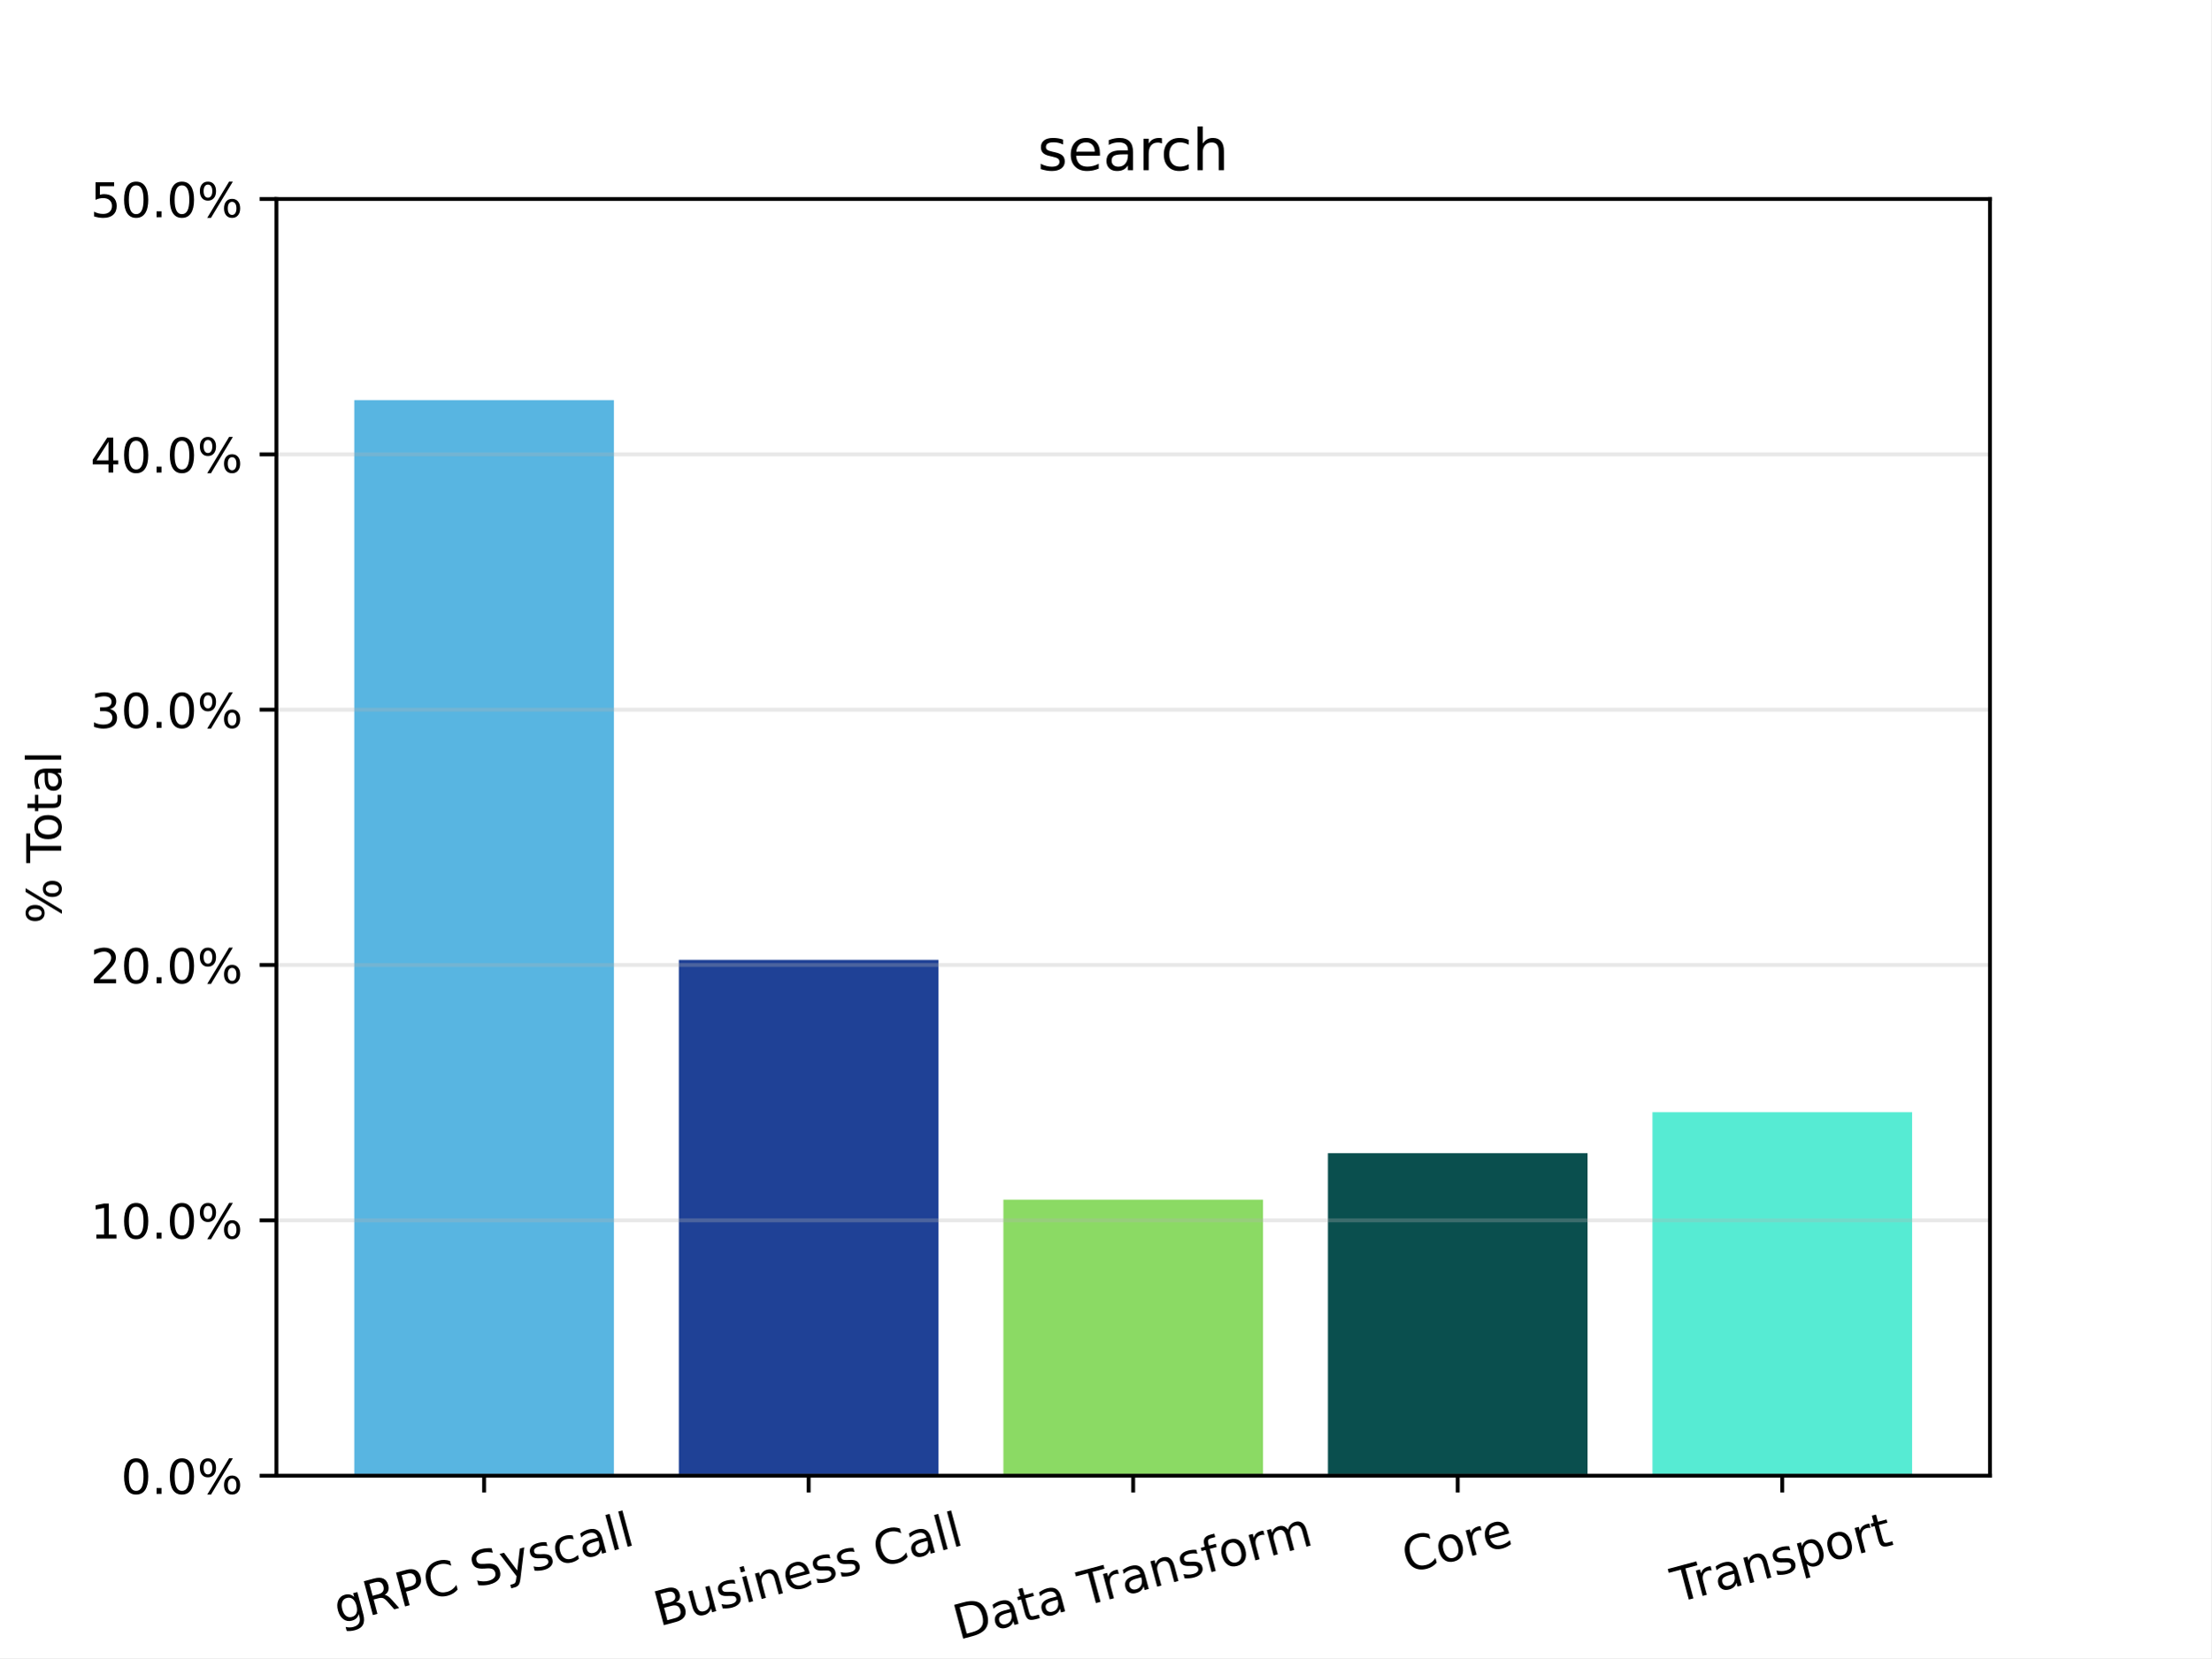
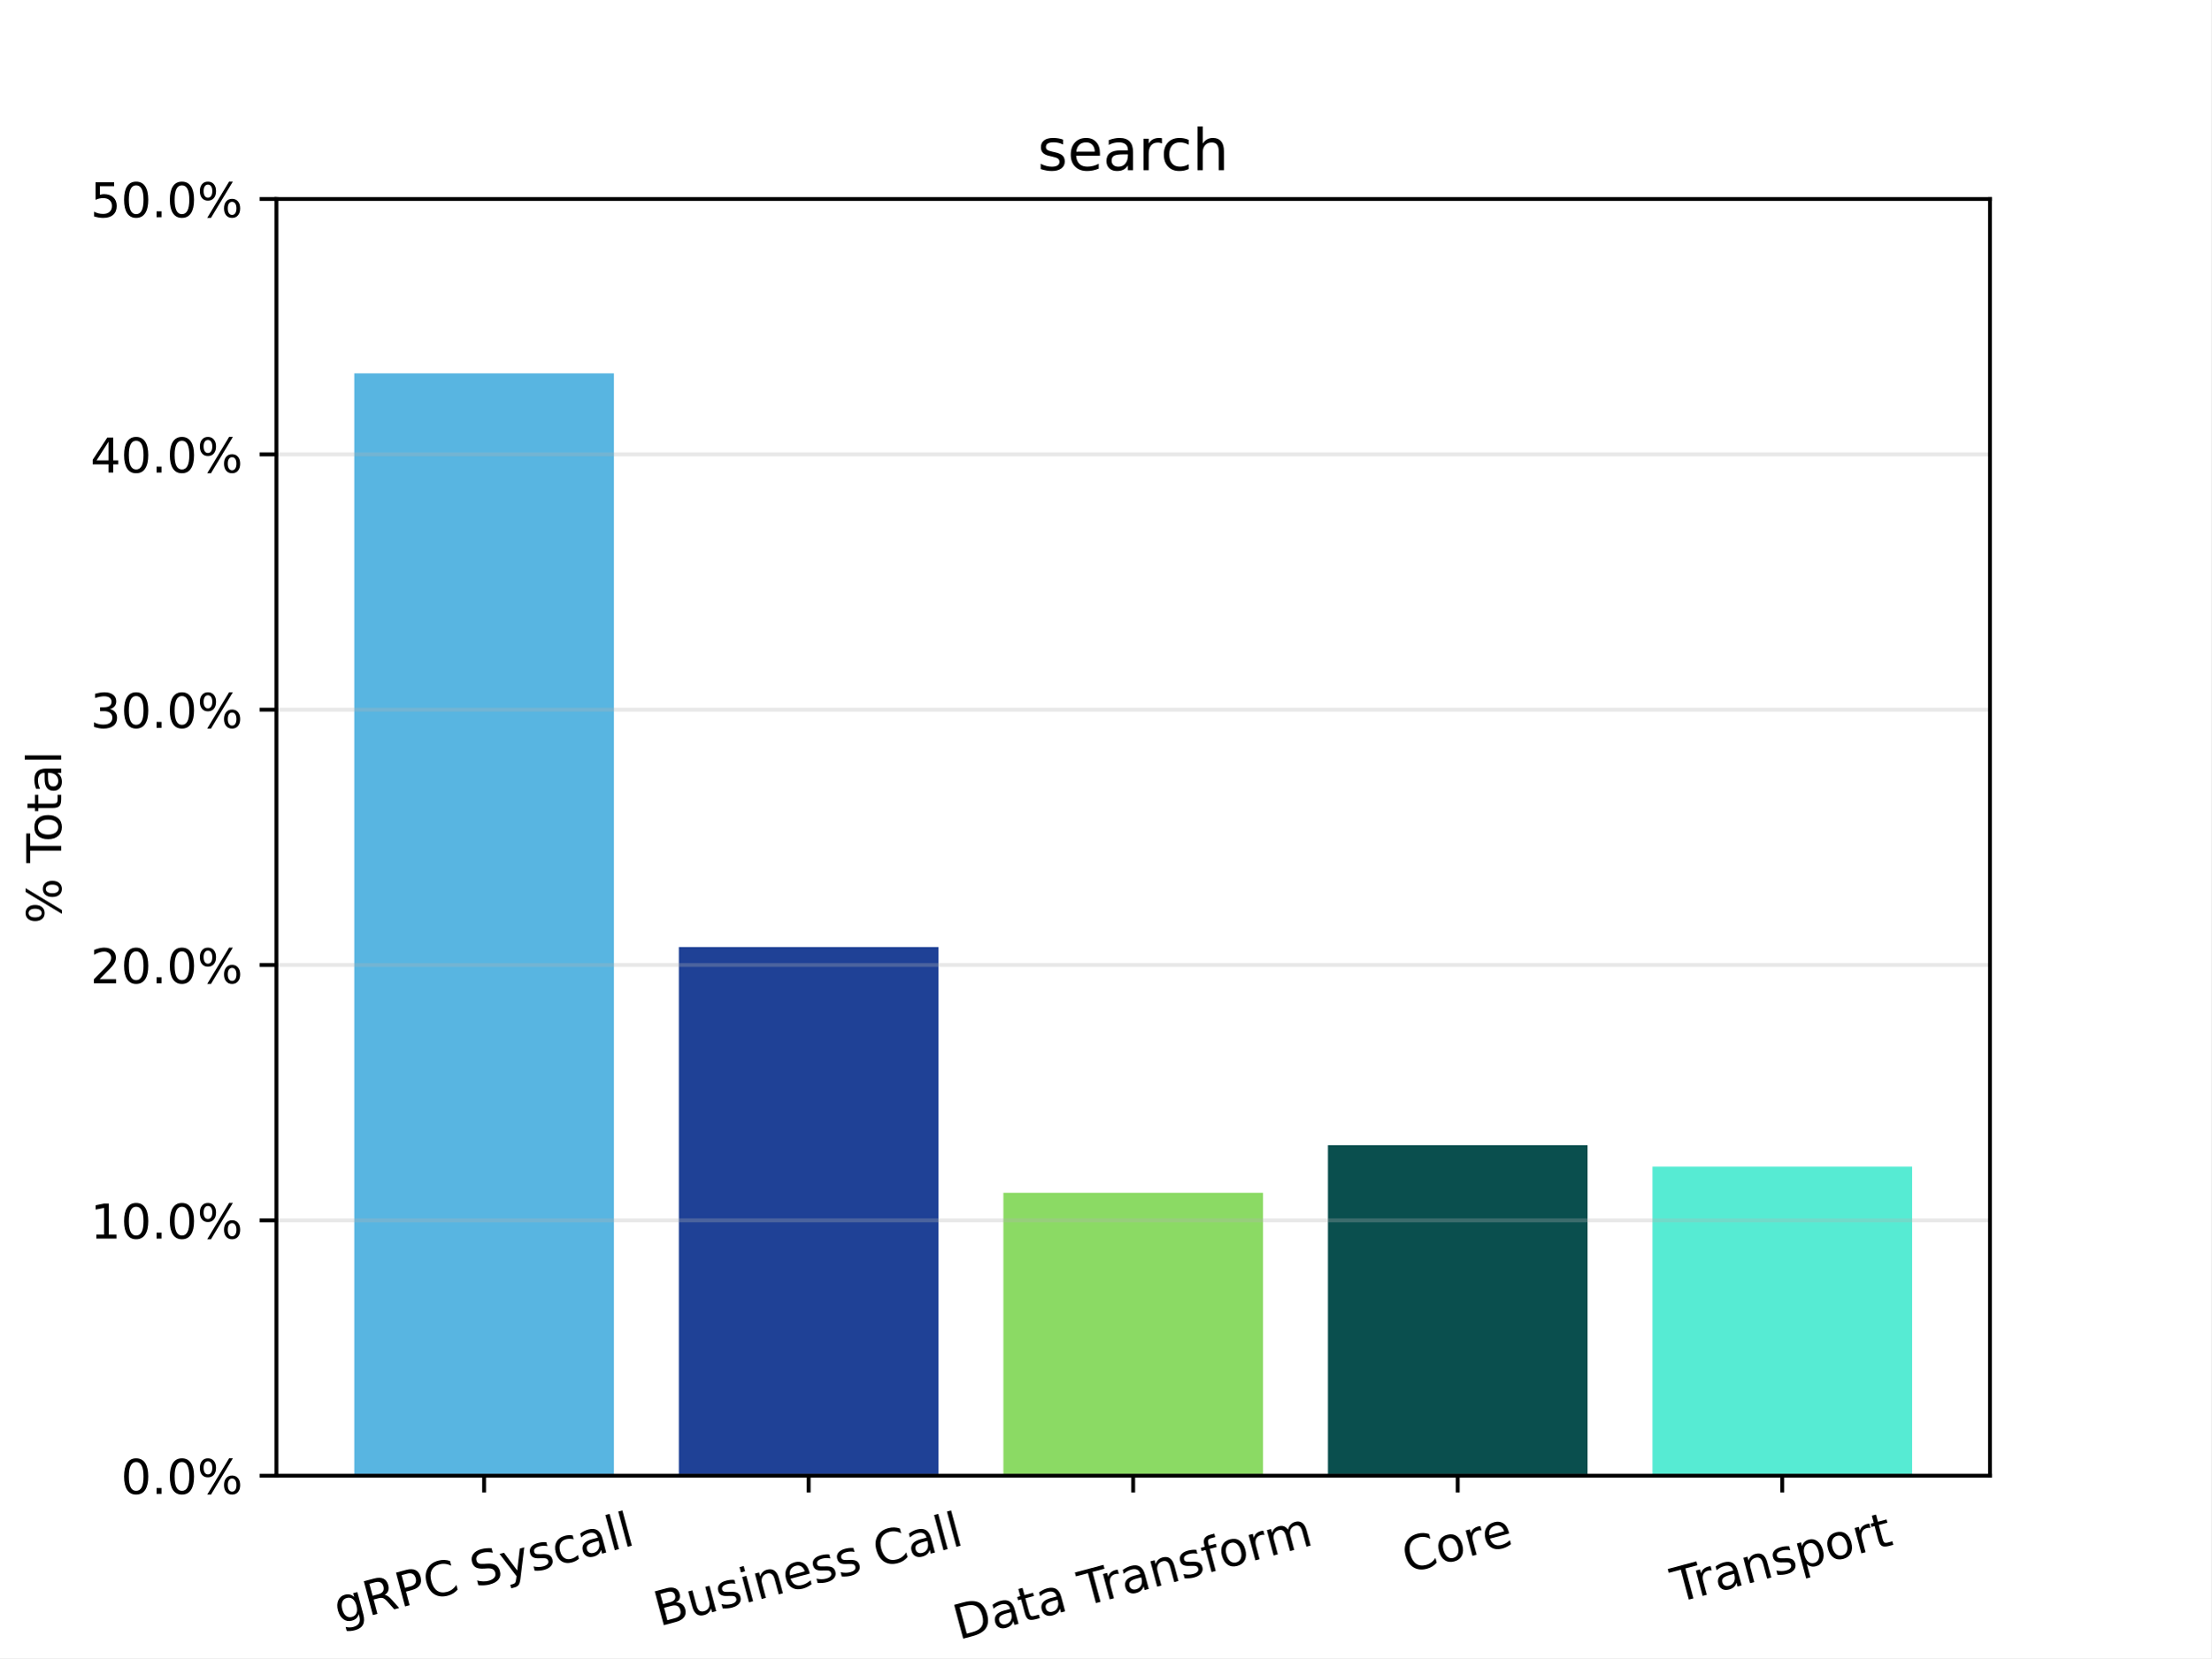
<svg xmlns="http://www.w3.org/2000/svg" xmlns:xlink="http://www.w3.org/1999/xlink" width="460.8pt" height="345.6pt" viewBox="0 0 460.8 345.6" version="1.1">
  <defs>
    <style type="text/css">*{stroke-linejoin: round; stroke-linecap: butt}</style>
  </defs>
  <g id="figure_1">
    <g id="patch_1">
      <path d="M 0 345.6  L 460.8 345.6  L 460.8 0  L 0 0  z " style="fill: #ffffff" />
    </g>
    <g id="axes_1">
      <g id="patch_2">
        <path d="M 57.6 307.584  L 414.72 307.584  L 414.72 41.472  L 57.6 41.472  z " style="fill: #ffffff" />
      </g>
      <g id="patch_3">
-         <path d="M 73.833 307.584  L 127.942 307.584  L 127.942 83.4  L 73.833 83.4  z " clip-path="url(#pa0fa4b96d4)" style="fill: #58b5e1" />
+         <path d="M 73.833 307.584  L 127.942 307.584  L 127.942 77.824  L 73.833 77.824  z " clip-path="url(#p48adbe8b25)" style="fill: #58b5e1" />
      </g>
      <g id="patch_4">
-         <path d="M 141.469 307.584  L 195.578 307.584  L 195.578 200.069  L 141.469 200.069  z " clip-path="url(#pa0fa4b96d4)" style="fill: #1f4196" />
+         <path d="M 141.469 307.584  L 195.578 307.584  L 195.578 197.395  L 141.469 197.395  z " clip-path="url(#p48adbe8b25)" style="fill: #1f4196" />
      </g>
      <g id="patch_5">
-         <path d="M 209.105 307.584  L 263.215 307.584  L 263.215 250.045  L 209.105 250.045  z " clip-path="url(#pa0fa4b96d4)" style="fill: #8bda64" />
+         <path d="M 209.105 307.584  L 263.215 307.584  L 263.215 248.614  L 209.105 248.614  z " clip-path="url(#p48adbe8b25)" style="fill: #8bda64" />
      </g>
      <g id="patch_6">
-         <path d="M 276.742 307.584  L 330.851 307.584  L 330.851 240.368  L 276.742 240.368  z " clip-path="url(#pa0fa4b96d4)" style="fill: #0a4f4e" />
+         <path d="M 276.742 307.584  L 330.851 307.584  L 330.851 238.696  L 276.742 238.696  z " clip-path="url(#p48adbe8b25)" style="fill: #0a4f4e" />
      </g>
      <g id="patch_7">
-         <path d="M 344.378 307.584  L 398.487 307.584  L 398.487 231.815  L 344.378 231.815  z " clip-path="url(#pa0fa4b96d4)" style="fill: #56ebd3" />
+         <path d="M 344.378 307.584  L 398.487 307.584  L 398.487 243.168  L 344.378 243.168  z " clip-path="url(#p48adbe8b25)" style="fill: #56ebd3" />
      </g>
      <g id="matplotlib.axis_1">
        <g id="xtick_1">
          <g id="line2d_1">
            <defs>
-               <path id="m6d29599b0b" d="M 0 0  L 0 3.5  " style="stroke: #000000; stroke-width: 0.8" />
+               <path id="m8159bac289" d="M 0 0  L 0 3.5  " style="stroke: #000000; stroke-width: 0.8" />
            </defs>
            <g>
-               <use xlink:href="#m6d29599b0b" x="100.887" y="307.584" style="stroke: #000000; stroke-width: 0.8" />
+               <use xlink:href="#m8159bac289" x="100.887" y="307.584" style="stroke: #000000; stroke-width: 0.8" />
            </g>
          </g>
          <g id="text_1">
            <g transform="translate(70.62089 338.526) rotate(-15) scale(0.1 -0.1)">
              <defs>
                <path id="DejaVuSans-67" d="M 2906 1791  Q 2906 2416 2648 2759  Q 2391 3103 1925 3103  Q 1463 3103 1205 2759  Q 947 2416 947 1791  Q 947 1169 1205 825  Q 1463 481 1925 481  Q 2391 481 2648 825  Q 2906 1169 2906 1791  z M 3481 434  Q 3481 -459 3084 -895  Q 2688 -1331 1869 -1331  Q 1566 -1331 1297 -1286  Q 1028 -1241 775 -1147  L 775 -588  Q 1028 -725 1275 -790  Q 1522 -856 1778 -856  Q 2344 -856 2625 -561  Q 2906 -266 2906 331  L 2906 616  Q 2728 306 2450 153  Q 2172 0 1784 0  Q 1141 0 747 490  Q 353 981 353 1791  Q 353 2603 747 3093  Q 1141 3584 1784 3584  Q 2172 3584 2450 3431  Q 2728 3278 2906 2969  L 2906 3500  L 3481 3500  L 3481 434  z " transform="scale(0.015625)" />
                <path id="DejaVuSans-52" d="M 2841 2188  Q 3044 2119 3236 1894  Q 3428 1669 3622 1275  L 4263 0  L 3584 0  L 2988 1197  Q 2756 1666 2539 1819  Q 2322 1972 1947 1972  L 1259 1972  L 1259 0  L 628 0  L 628 4666  L 2053 4666  Q 2853 4666 3247 4331  Q 3641 3997 3641 3322  Q 3641 2881 3436 2590  Q 3231 2300 2841 2188  z M 1259 4147  L 1259 2491  L 2053 2491  Q 2509 2491 2742 2702  Q 2975 2913 2975 3322  Q 2975 3731 2742 3939  Q 2509 4147 2053 4147  L 1259 4147  z " transform="scale(0.015625)" />
                <path id="DejaVuSans-50" d="M 1259 4147  L 1259 2394  L 2053 2394  Q 2494 2394 2734 2622  Q 2975 2850 2975 3272  Q 2975 3691 2734 3919  Q 2494 4147 2053 4147  L 1259 4147  z M 628 4666  L 2053 4666  Q 2838 4666 3239 4311  Q 3641 3956 3641 3272  Q 3641 2581 3239 2228  Q 2838 1875 2053 1875  L 1259 1875  L 1259 0  L 628 0  L 628 4666  z " transform="scale(0.015625)" />
                <path id="DejaVuSans-43" d="M 4122 4306  L 4122 3641  Q 3803 3938 3442 4084  Q 3081 4231 2675 4231  Q 1875 4231 1450 3742  Q 1025 3253 1025 2328  Q 1025 1406 1450 917  Q 1875 428 2675 428  Q 3081 428 3442 575  Q 3803 722 4122 1019  L 4122 359  Q 3791 134 3420 21  Q 3050 -91 2638 -91  Q 1578 -91 968 557  Q 359 1206 359 2328  Q 359 3453 968 4101  Q 1578 4750 2638 4750  Q 3056 4750 3426 4639  Q 3797 4528 4122 4306  z " transform="scale(0.015625)" />
                <path id="DejaVuSans-20" transform="scale(0.015625)" />
                <path id="DejaVuSans-53" d="M 3425 4513  L 3425 3897  Q 3066 4069 2747 4153  Q 2428 4238 2131 4238  Q 1616 4238 1336 4038  Q 1056 3838 1056 3469  Q 1056 3159 1242 3001  Q 1428 2844 1947 2747  L 2328 2669  Q 3034 2534 3370 2195  Q 3706 1856 3706 1288  Q 3706 609 3251 259  Q 2797 -91 1919 -91  Q 1588 -91 1214 -16  Q 841 59 441 206  L 441 856  Q 825 641 1194 531  Q 1563 422 1919 422  Q 2459 422 2753 634  Q 3047 847 3047 1241  Q 3047 1584 2836 1778  Q 2625 1972 2144 2069  L 1759 2144  Q 1053 2284 737 2584  Q 422 2884 422 3419  Q 422 4038 858 4394  Q 1294 4750 2059 4750  Q 2388 4750 2728 4690  Q 3069 4631 3425 4513  z " transform="scale(0.015625)" />
                <path id="DejaVuSans-79" d="M 2059 -325  Q 1816 -950 1584 -1140  Q 1353 -1331 966 -1331  L 506 -1331  L 506 -850  L 844 -850  Q 1081 -850 1212 -737  Q 1344 -625 1503 -206  L 1606 56  L 191 3500  L 800 3500  L 1894 763  L 2988 3500  L 3597 3500  L 2059 -325  z " transform="scale(0.015625)" />
                <path id="DejaVuSans-73" d="M 2834 3397  L 2834 2853  Q 2591 2978 2328 3040  Q 2066 3103 1784 3103  Q 1356 3103 1142 2972  Q 928 2841 928 2578  Q 928 2378 1081 2264  Q 1234 2150 1697 2047  L 1894 2003  Q 2506 1872 2764 1633  Q 3022 1394 3022 966  Q 3022 478 2636 193  Q 2250 -91 1575 -91  Q 1294 -91 989 -36  Q 684 19 347 128  L 347 722  Q 666 556 975 473  Q 1284 391 1588 391  Q 1994 391 2212 530  Q 2431 669 2431 922  Q 2431 1156 2273 1281  Q 2116 1406 1581 1522  L 1381 1569  Q 847 1681 609 1914  Q 372 2147 372 2553  Q 372 3047 722 3315  Q 1072 3584 1716 3584  Q 2034 3584 2315 3537  Q 2597 3491 2834 3397  z " transform="scale(0.015625)" />
                <path id="DejaVuSans-63" d="M 3122 3366  L 3122 2828  Q 2878 2963 2633 3030  Q 2388 3097 2138 3097  Q 1578 3097 1268 2742  Q 959 2388 959 1747  Q 959 1106 1268 751  Q 1578 397 2138 397  Q 2388 397 2633 464  Q 2878 531 3122 666  L 3122 134  Q 2881 22 2623 -34  Q 2366 -91 2075 -91  Q 1284 -91 818 406  Q 353 903 353 1747  Q 353 2603 823 3093  Q 1294 3584 2113 3584  Q 2378 3584 2631 3529  Q 2884 3475 3122 3366  z " transform="scale(0.015625)" />
                <path id="DejaVuSans-61" d="M 2194 1759  Q 1497 1759 1228 1600  Q 959 1441 959 1056  Q 959 750 1161 570  Q 1363 391 1709 391  Q 2188 391 2477 730  Q 2766 1069 2766 1631  L 2766 1759  L 2194 1759  z M 3341 1997  L 3341 0  L 2766 0  L 2766 531  Q 2569 213 2275 61  Q 1981 -91 1556 -91  Q 1019 -91 701 211  Q 384 513 384 1019  Q 384 1609 779 1909  Q 1175 2209 1959 2209  L 2766 2209  L 2766 2266  Q 2766 2663 2505 2880  Q 2244 3097 1772 3097  Q 1472 3097 1187 3025  Q 903 2953 641 2809  L 641 3341  Q 956 3463 1253 3523  Q 1550 3584 1831 3584  Q 2591 3584 2966 3190  Q 3341 2797 3341 1997  z " transform="scale(0.015625)" />
                <path id="DejaVuSans-6c" d="M 603 4863  L 1178 4863  L 1178 0  L 603 0  L 603 4863  z " transform="scale(0.015625)" />
              </defs>
              <use xlink:href="#DejaVuSans-67" />
              <use xlink:href="#DejaVuSans-52" x="63.477" />
              <use xlink:href="#DejaVuSans-50" x="132.959" />
              <use xlink:href="#DejaVuSans-43" x="193.262" />
              <use xlink:href="#DejaVuSans-20" x="263.086" />
              <use xlink:href="#DejaVuSans-53" x="294.873" />
              <use xlink:href="#DejaVuSans-79" x="358.35" />
              <use xlink:href="#DejaVuSans-73" x="417.529" />
              <use xlink:href="#DejaVuSans-63" x="469.629" />
              <use xlink:href="#DejaVuSans-61" x="524.609" />
              <use xlink:href="#DejaVuSans-6c" x="585.889" />
              <use xlink:href="#DejaVuSans-6c" x="613.672" />
            </g>
          </g>
        </g>
        <g id="xtick_2">
          <g id="line2d_2">
            <g>
-               <use xlink:href="#m6d29599b0b" x="168.524" y="307.584" style="stroke: #000000; stroke-width: 0.8" />
+               <use xlink:href="#m8159bac289" x="168.524" y="307.584" style="stroke: #000000; stroke-width: 0.8" />
            </g>
          </g>
          <g id="text_2">
            <g transform="translate(137.3909 338.9902) rotate(-15) scale(0.1 -0.1)">
              <defs>
                <path id="DejaVuSans-42" d="M 1259 2228  L 1259 519  L 2272 519  Q 2781 519 3026 730  Q 3272 941 3272 1375  Q 3272 1813 3026 2020  Q 2781 2228 2272 2228  L 1259 2228  z M 1259 4147  L 1259 2741  L 2194 2741  Q 2656 2741 2882 2914  Q 3109 3088 3109 3444  Q 3109 3797 2882 3972  Q 2656 4147 2194 4147  L 1259 4147  z M 628 4666  L 2241 4666  Q 2963 4666 3353 4366  Q 3744 4066 3744 3513  Q 3744 3084 3544 2831  Q 3344 2578 2956 2516  Q 3422 2416 3680 2098  Q 3938 1781 3938 1306  Q 3938 681 3513 340  Q 3088 0 2303 0  L 628 0  L 628 4666  z " transform="scale(0.015625)" />
                <path id="DejaVuSans-75" d="M 544 1381  L 544 3500  L 1119 3500  L 1119 1403  Q 1119 906 1312 657  Q 1506 409 1894 409  Q 2359 409 2629 706  Q 2900 1003 2900 1516  L 2900 3500  L 3475 3500  L 3475 0  L 2900 0  L 2900 538  Q 2691 219 2414 64  Q 2138 -91 1772 -91  Q 1169 -91 856 284  Q 544 659 544 1381  z M 1991 3584  L 1991 3584  z " transform="scale(0.015625)" />
                <path id="DejaVuSans-69" d="M 603 3500  L 1178 3500  L 1178 0  L 603 0  L 603 3500  z M 603 4863  L 1178 4863  L 1178 4134  L 603 4134  L 603 4863  z " transform="scale(0.015625)" />
                <path id="DejaVuSans-6e" d="M 3513 2113  L 3513 0  L 2938 0  L 2938 2094  Q 2938 2591 2744 2837  Q 2550 3084 2163 3084  Q 1697 3084 1428 2787  Q 1159 2491 1159 1978  L 1159 0  L 581 0  L 581 3500  L 1159 3500  L 1159 2956  Q 1366 3272 1645 3428  Q 1925 3584 2291 3584  Q 2894 3584 3203 3211  Q 3513 2838 3513 2113  z " transform="scale(0.015625)" />
                <path id="DejaVuSans-65" d="M 3597 1894  L 3597 1613  L 953 1613  Q 991 1019 1311 708  Q 1631 397 2203 397  Q 2534 397 2845 478  Q 3156 559 3463 722  L 3463 178  Q 3153 47 2828 -22  Q 2503 -91 2169 -91  Q 1331 -91 842 396  Q 353 884 353 1716  Q 353 2575 817 3079  Q 1281 3584 2069 3584  Q 2775 3584 3186 3129  Q 3597 2675 3597 1894  z M 3022 2063  Q 3016 2534 2758 2815  Q 2500 3097 2075 3097  Q 1594 3097 1305 2825  Q 1016 2553 972 2059  L 3022 2063  z " transform="scale(0.015625)" />
              </defs>
              <use xlink:href="#DejaVuSans-42" />
              <use xlink:href="#DejaVuSans-75" x="68.604" />
              <use xlink:href="#DejaVuSans-73" x="131.982" />
              <use xlink:href="#DejaVuSans-69" x="184.082" />
              <use xlink:href="#DejaVuSans-6e" x="211.865" />
              <use xlink:href="#DejaVuSans-65" x="275.244" />
              <use xlink:href="#DejaVuSans-73" x="336.768" />
              <use xlink:href="#DejaVuSans-73" x="388.867" />
              <use xlink:href="#DejaVuSans-20" x="440.967" />
              <use xlink:href="#DejaVuSans-43" x="472.754" />
              <use xlink:href="#DejaVuSans-61" x="542.578" />
              <use xlink:href="#DejaVuSans-6c" x="603.857" />
              <use xlink:href="#DejaVuSans-6c" x="631.641" />
            </g>
          </g>
        </g>
        <g id="xtick_3">
          <g id="line2d_3">
            <g>
-               <use xlink:href="#m6d29599b0b" x="236.16" y="307.584" style="stroke: #000000; stroke-width: 0.8" />
+               <use xlink:href="#m8159bac289" x="236.16" y="307.584" style="stroke: #000000; stroke-width: 0.8" />
            </g>
          </g>
          <g id="text_3">
            <g transform="translate(199.7879 341.798) rotate(-15) scale(0.1 -0.1)">
              <defs>
                <path id="DejaVuSans-44" d="M 1259 4147  L 1259 519  L 2022 519  Q 2988 519 3436 956  Q 3884 1394 3884 2338  Q 3884 3275 3436 3711  Q 2988 4147 2022 4147  L 1259 4147  z M 628 4666  L 1925 4666  Q 3281 4666 3915 4102  Q 4550 3538 4550 2338  Q 4550 1131 3912 565  Q 3275 0 1925 0  L 628 0  L 628 4666  z " transform="scale(0.015625)" />
                <path id="DejaVuSans-74" d="M 1172 4494  L 1172 3500  L 2356 3500  L 2356 3053  L 1172 3053  L 1172 1153  Q 1172 725 1289 603  Q 1406 481 1766 481  L 2356 481  L 2356 0  L 1766 0  Q 1100 0 847 248  Q 594 497 594 1153  L 594 3053  L 172 3053  L 172 3500  L 594 3500  L 594 4494  L 1172 4494  z " transform="scale(0.015625)" />
                <path id="DejaVuSans-54" d="M -19 4666  L 3928 4666  L 3928 4134  L 2272 4134  L 2272 0  L 1638 0  L 1638 4134  L -19 4134  L -19 4666  z " transform="scale(0.015625)" />
                <path id="DejaVuSans-72" d="M 2631 2963  Q 2534 3019 2420 3045  Q 2306 3072 2169 3072  Q 1681 3072 1420 2755  Q 1159 2438 1159 1844  L 1159 0  L 581 0  L 581 3500  L 1159 3500  L 1159 2956  Q 1341 3275 1631 3429  Q 1922 3584 2338 3584  Q 2397 3584 2469 3576  Q 2541 3569 2628 3553  L 2631 2963  z " transform="scale(0.015625)" />
                <path id="DejaVuSans-66" d="M 2375 4863  L 2375 4384  L 1825 4384  Q 1516 4384 1395 4259  Q 1275 4134 1275 3809  L 1275 3500  L 2222 3500  L 2222 3053  L 1275 3053  L 1275 0  L 697 0  L 697 3053  L 147 3053  L 147 3500  L 697 3500  L 697 3744  Q 697 4328 969 4595  Q 1241 4863 1831 4863  L 2375 4863  z " transform="scale(0.015625)" />
                <path id="DejaVuSans-6f" d="M 1959 3097  Q 1497 3097 1228 2736  Q 959 2375 959 1747  Q 959 1119 1226 758  Q 1494 397 1959 397  Q 2419 397 2687 759  Q 2956 1122 2956 1747  Q 2956 2369 2687 2733  Q 2419 3097 1959 3097  z M 1959 3584  Q 2709 3584 3137 3096  Q 3566 2609 3566 1747  Q 3566 888 3137 398  Q 2709 -91 1959 -91  Q 1206 -91 779 398  Q 353 888 353 1747  Q 353 2609 779 3096  Q 1206 3584 1959 3584  z " transform="scale(0.015625)" />
                <path id="DejaVuSans-6d" d="M 3328 2828  Q 3544 3216 3844 3400  Q 4144 3584 4550 3584  Q 5097 3584 5394 3201  Q 5691 2819 5691 2113  L 5691 0  L 5113 0  L 5113 2094  Q 5113 2597 4934 2840  Q 4756 3084 4391 3084  Q 3944 3084 3684 2787  Q 3425 2491 3425 1978  L 3425 0  L 2847 0  L 2847 2094  Q 2847 2600 2669 2842  Q 2491 3084 2119 3084  Q 1678 3084 1418 2786  Q 1159 2488 1159 1978  L 1159 0  L 581 0  L 581 3500  L 1159 3500  L 1159 2956  Q 1356 3278 1631 3431  Q 1906 3584 2284 3584  Q 2666 3584 2933 3390  Q 3200 3197 3328 2828  z " transform="scale(0.015625)" />
              </defs>
              <use xlink:href="#DejaVuSans-44" />
              <use xlink:href="#DejaVuSans-61" x="77.002" />
              <use xlink:href="#DejaVuSans-74" x="138.281" />
              <use xlink:href="#DejaVuSans-61" x="177.49" />
              <use xlink:href="#DejaVuSans-20" x="238.77" />
              <use xlink:href="#DejaVuSans-54" x="270.557" />
              <use xlink:href="#DejaVuSans-72" x="316.891" />
              <use xlink:href="#DejaVuSans-61" x="358.004" />
              <use xlink:href="#DejaVuSans-6e" x="419.283" />
              <use xlink:href="#DejaVuSans-73" x="482.662" />
              <use xlink:href="#DejaVuSans-66" x="534.762" />
              <use xlink:href="#DejaVuSans-6f" x="569.967" />
              <use xlink:href="#DejaVuSans-72" x="631.148" />
              <use xlink:href="#DejaVuSans-6d" x="670.512" />
            </g>
          </g>
        </g>
        <g id="xtick_4">
          <g id="line2d_4">
            <g>
-               <use xlink:href="#m6d29599b0b" x="303.796" y="307.584" style="stroke: #000000; stroke-width: 0.8" />
+               <use xlink:href="#m8159bac289" x="303.796" y="307.584" style="stroke: #000000; stroke-width: 0.8" />
            </g>
          </g>
          <g id="text_4">
            <g transform="translate(293.3345 327.9128) rotate(-15) scale(0.1 -0.1)">
              <use xlink:href="#DejaVuSans-43" />
              <use xlink:href="#DejaVuSans-6f" x="69.824" />
              <use xlink:href="#DejaVuSans-72" x="131.006" />
              <use xlink:href="#DejaVuSans-65" x="169.869" />
            </g>
          </g>
        </g>
        <g id="xtick_5">
          <g id="line2d_5">
            <g>
-               <use xlink:href="#m6d29599b0b" x="371.433" y="307.584" style="stroke: #000000; stroke-width: 0.8" />
+               <use xlink:href="#m8159bac289" x="371.433" y="307.584" style="stroke: #000000; stroke-width: 0.8" />
            </g>
          </g>
          <g id="text_5">
            <g transform="translate(349.4876 334.0666) rotate(-15) scale(0.1 -0.1)">
              <defs>
                <path id="DejaVuSans-70" d="M 1159 525  L 1159 -1331  L 581 -1331  L 581 3500  L 1159 3500  L 1159 2969  Q 1341 3281 1617 3432  Q 1894 3584 2278 3584  Q 2916 3584 3314 3078  Q 3713 2572 3713 1747  Q 3713 922 3314 415  Q 2916 -91 2278 -91  Q 1894 -91 1617 61  Q 1341 213 1159 525  z M 3116 1747  Q 3116 2381 2855 2742  Q 2594 3103 2138 3103  Q 1681 3103 1420 2742  Q 1159 2381 1159 1747  Q 1159 1113 1420 752  Q 1681 391 2138 391  Q 2594 391 2855 752  Q 3116 1113 3116 1747  z " transform="scale(0.015625)" />
              </defs>
              <use xlink:href="#DejaVuSans-54" />
              <use xlink:href="#DejaVuSans-72" x="46.334" />
              <use xlink:href="#DejaVuSans-61" x="87.447" />
              <use xlink:href="#DejaVuSans-6e" x="148.727" />
              <use xlink:href="#DejaVuSans-73" x="212.105" />
              <use xlink:href="#DejaVuSans-70" x="264.205" />
              <use xlink:href="#DejaVuSans-6f" x="327.682" />
              <use xlink:href="#DejaVuSans-72" x="388.863" />
              <use xlink:href="#DejaVuSans-74" x="429.977" />
            </g>
          </g>
        </g>
        <g id="text_6">
          <g transform="translate(209.2084 355.4053) scale(0.1 -0.1)">
            <use xlink:href="#DejaVuSans-43" />
            <use xlink:href="#DejaVuSans-61" x="69.824" />
            <use xlink:href="#DejaVuSans-74" x="131.104" />
            <use xlink:href="#DejaVuSans-65" x="170.312" />
            <use xlink:href="#DejaVuSans-67" x="231.836" />
            <use xlink:href="#DejaVuSans-6f" x="295.312" />
            <use xlink:href="#DejaVuSans-72" x="356.494" />
            <use xlink:href="#DejaVuSans-69" x="397.607" />
            <use xlink:href="#DejaVuSans-65" x="425.391" />
            <use xlink:href="#DejaVuSans-73" x="486.914" />
          </g>
        </g>
      </g>
      <g id="matplotlib.axis_2">
        <g id="ytick_1">
          <g id="line2d_6">
-             <path d="M 57.6 307.584  L 414.72 307.584  " clip-path="url(#pa0fa4b96d4)" style="fill: none; stroke: #b0b0b0; stroke-opacity: 0.3; stroke-width: 0.8; stroke-linecap: square" />
+             <path d="M 57.6 307.584  L 414.72 307.584  " clip-path="url(#p48adbe8b25)" style="fill: none; stroke: #b0b0b0; stroke-opacity: 0.3; stroke-width: 0.8; stroke-linecap: square" />
          </g>
          <g id="line2d_7">
            <defs>
-               <path id="md80473b6d7" d="M 0 0  L -3.5 0  " style="stroke: #000000; stroke-width: 0.8" />
+               <path id="m7951516d45" d="M 0 0  L -3.5 0  " style="stroke: #000000; stroke-width: 0.8" />
            </defs>
            <g>
-               <use xlink:href="#md80473b6d7" x="57.6" y="307.584" style="stroke: #000000; stroke-width: 0.8" />
+               <use xlink:href="#m7951516d45" x="57.6" y="307.584" style="stroke: #000000; stroke-width: 0.8" />
            </g>
          </g>
          <g id="text_7">
            <g transform="translate(25.19531 311.3832) scale(0.1 -0.1)">
              <defs>
                <path id="DejaVuSans-30" d="M 2034 4250  Q 1547 4250 1301 3770  Q 1056 3291 1056 2328  Q 1056 1369 1301 889  Q 1547 409 2034 409  Q 2525 409 2770 889  Q 3016 1369 3016 2328  Q 3016 3291 2770 3770  Q 2525 4250 2034 4250  z M 2034 4750  Q 2819 4750 3233 4129  Q 3647 3509 3647 2328  Q 3647 1150 3233 529  Q 2819 -91 2034 -91  Q 1250 -91 836 529  Q 422 1150 422 2328  Q 422 3509 836 4129  Q 1250 4750 2034 4750  z " transform="scale(0.015625)" />
                <path id="DejaVuSans-2e" d="M 684 794  L 1344 794  L 1344 0  L 684 0  L 684 794  z " transform="scale(0.015625)" />
                <path id="DejaVuSans-25" d="M 4653 2053  Q 4381 2053 4226 1822  Q 4072 1591 4072 1178  Q 4072 772 4226 539  Q 4381 306 4653 306  Q 4919 306 5073 539  Q 5228 772 5228 1178  Q 5228 1588 5073 1820  Q 4919 2053 4653 2053  z M 4653 2450  Q 5147 2450 5437 2106  Q 5728 1763 5728 1178  Q 5728 594 5436 251  Q 5144 -91 4653 -91  Q 4153 -91 3862 251  Q 3572 594 3572 1178  Q 3572 1766 3864 2108  Q 4156 2450 4653 2450  z M 1428 4353  Q 1159 4353 1004 4120  Q 850 3888 850 3481  Q 850 3069 1003 2837  Q 1156 2606 1428 2606  Q 1700 2606 1854 2837  Q 2009 3069 2009 3481  Q 2009 3884 1853 4118  Q 1697 4353 1428 4353  z M 4250 4750  L 4750 4750  L 1831 -91  L 1331 -91  L 4250 4750  z M 1428 4750  Q 1922 4750 2215 4408  Q 2509 4066 2509 3481  Q 2509 2891 2217 2550  Q 1925 2209 1428 2209  Q 931 2209 642 2551  Q 353 2894 353 3481  Q 353 4063 643 4406  Q 934 4750 1428 4750  z " transform="scale(0.015625)" />
              </defs>
              <use xlink:href="#DejaVuSans-30" />
              <use xlink:href="#DejaVuSans-2e" x="63.623" />
              <use xlink:href="#DejaVuSans-30" x="95.41" />
              <use xlink:href="#DejaVuSans-25" x="159.033" />
            </g>
          </g>
        </g>
        <g id="ytick_2">
          <g id="line2d_8">
-             <path d="M 57.6 254.362  L 414.72 254.362  " clip-path="url(#pa0fa4b96d4)" style="fill: none; stroke: #b0b0b0; stroke-opacity: 0.3; stroke-width: 0.8; stroke-linecap: square" />
+             <path d="M 57.6 254.362  L 414.72 254.362  " clip-path="url(#p48adbe8b25)" style="fill: none; stroke: #b0b0b0; stroke-opacity: 0.3; stroke-width: 0.8; stroke-linecap: square" />
          </g>
          <g id="line2d_9">
            <g>
-               <use xlink:href="#md80473b6d7" x="57.6" y="254.362" style="stroke: #000000; stroke-width: 0.8" />
+               <use xlink:href="#m7951516d45" x="57.6" y="254.362" style="stroke: #000000; stroke-width: 0.8" />
            </g>
          </g>
          <g id="text_8">
            <g transform="translate(18.83281 258.1608) scale(0.1 -0.1)">
              <defs>
                <path id="DejaVuSans-31" d="M 794 531  L 1825 531  L 1825 4091  L 703 3866  L 703 4441  L 1819 4666  L 2450 4666  L 2450 531  L 3481 531  L 3481 0  L 794 0  L 794 531  z " transform="scale(0.015625)" />
              </defs>
              <use xlink:href="#DejaVuSans-31" />
              <use xlink:href="#DejaVuSans-30" x="63.623" />
              <use xlink:href="#DejaVuSans-2e" x="127.246" />
              <use xlink:href="#DejaVuSans-30" x="159.033" />
              <use xlink:href="#DejaVuSans-25" x="222.656" />
            </g>
          </g>
        </g>
        <g id="ytick_3">
          <g id="line2d_10">
-             <path d="M 57.6 201.139  L 414.72 201.139  " clip-path="url(#pa0fa4b96d4)" style="fill: none; stroke: #b0b0b0; stroke-opacity: 0.3; stroke-width: 0.8; stroke-linecap: square" />
+             <path d="M 57.6 201.139  L 414.72 201.139  " clip-path="url(#p48adbe8b25)" style="fill: none; stroke: #b0b0b0; stroke-opacity: 0.3; stroke-width: 0.8; stroke-linecap: square" />
          </g>
          <g id="line2d_11">
            <g>
-               <use xlink:href="#md80473b6d7" x="57.6" y="201.139" style="stroke: #000000; stroke-width: 0.8" />
+               <use xlink:href="#m7951516d45" x="57.6" y="201.139" style="stroke: #000000; stroke-width: 0.8" />
            </g>
          </g>
          <g id="text_9">
            <g transform="translate(18.83281 204.9384) scale(0.1 -0.1)">
              <defs>
                <path id="DejaVuSans-32" d="M 1228 531  L 3431 531  L 3431 0  L 469 0  L 469 531  Q 828 903 1448 1529  Q 2069 2156 2228 2338  Q 2531 2678 2651 2914  Q 2772 3150 2772 3378  Q 2772 3750 2511 3984  Q 2250 4219 1831 4219  Q 1534 4219 1204 4116  Q 875 4013 500 3803  L 500 4441  Q 881 4594 1212 4672  Q 1544 4750 1819 4750  Q 2544 4750 2975 4387  Q 3406 4025 3406 3419  Q 3406 3131 3298 2873  Q 3191 2616 2906 2266  Q 2828 2175 2409 1742  Q 1991 1309 1228 531  z " transform="scale(0.015625)" />
              </defs>
              <use xlink:href="#DejaVuSans-32" />
              <use xlink:href="#DejaVuSans-30" x="63.623" />
              <use xlink:href="#DejaVuSans-2e" x="127.246" />
              <use xlink:href="#DejaVuSans-30" x="159.033" />
              <use xlink:href="#DejaVuSans-25" x="222.656" />
            </g>
          </g>
        </g>
        <g id="ytick_4">
          <g id="line2d_12">
-             <path d="M 57.6 147.917  L 414.72 147.917  " clip-path="url(#pa0fa4b96d4)" style="fill: none; stroke: #b0b0b0; stroke-opacity: 0.3; stroke-width: 0.8; stroke-linecap: square" />
+             <path d="M 57.6 147.917  L 414.72 147.917  " clip-path="url(#p48adbe8b25)" style="fill: none; stroke: #b0b0b0; stroke-opacity: 0.3; stroke-width: 0.8; stroke-linecap: square" />
          </g>
          <g id="line2d_13">
            <g>
-               <use xlink:href="#md80473b6d7" x="57.6" y="147.917" style="stroke: #000000; stroke-width: 0.8" />
+               <use xlink:href="#m7951516d45" x="57.6" y="147.917" style="stroke: #000000; stroke-width: 0.8" />
            </g>
          </g>
          <g id="text_10">
            <g transform="translate(18.83281 151.716) scale(0.1 -0.1)">
              <defs>
                <path id="DejaVuSans-33" d="M 2597 2516  Q 3050 2419 3304 2112  Q 3559 1806 3559 1356  Q 3559 666 3084 287  Q 2609 -91 1734 -91  Q 1441 -91 1130 -33  Q 819 25 488 141  L 488 750  Q 750 597 1062 519  Q 1375 441 1716 441  Q 2309 441 2620 675  Q 2931 909 2931 1356  Q 2931 1769 2642 2001  Q 2353 2234 1838 2234  L 1294 2234  L 1294 2753  L 1863 2753  Q 2328 2753 2575 2939  Q 2822 3125 2822 3475  Q 2822 3834 2567 4026  Q 2313 4219 1838 4219  Q 1578 4219 1281 4162  Q 984 4106 628 3988  L 628 4550  Q 988 4650 1302 4700  Q 1616 4750 1894 4750  Q 2613 4750 3031 4423  Q 3450 4097 3450 3541  Q 3450 3153 3228 2886  Q 3006 2619 2597 2516  z " transform="scale(0.015625)" />
              </defs>
              <use xlink:href="#DejaVuSans-33" />
              <use xlink:href="#DejaVuSans-30" x="63.623" />
              <use xlink:href="#DejaVuSans-2e" x="127.246" />
              <use xlink:href="#DejaVuSans-30" x="159.033" />
              <use xlink:href="#DejaVuSans-25" x="222.656" />
            </g>
          </g>
        </g>
        <g id="ytick_5">
          <g id="line2d_14">
-             <path d="M 57.6 94.694  L 414.72 94.694  " clip-path="url(#pa0fa4b96d4)" style="fill: none; stroke: #b0b0b0; stroke-opacity: 0.3; stroke-width: 0.8; stroke-linecap: square" />
+             <path d="M 57.6 94.694  L 414.72 94.694  " clip-path="url(#p48adbe8b25)" style="fill: none; stroke: #b0b0b0; stroke-opacity: 0.3; stroke-width: 0.8; stroke-linecap: square" />
          </g>
          <g id="line2d_15">
            <g>
-               <use xlink:href="#md80473b6d7" x="57.6" y="94.694" style="stroke: #000000; stroke-width: 0.8" />
+               <use xlink:href="#m7951516d45" x="57.6" y="94.694" style="stroke: #000000; stroke-width: 0.8" />
            </g>
          </g>
          <g id="text_11">
            <g transform="translate(18.83281 98.49362) scale(0.1 -0.1)">
              <defs>
                <path id="DejaVuSans-34" d="M 2419 4116  L 825 1625  L 2419 1625  L 2419 4116  z M 2253 4666  L 3047 4666  L 3047 1625  L 3713 1625  L 3713 1100  L 3047 1100  L 3047 0  L 2419 0  L 2419 1100  L 313 1100  L 313 1709  L 2253 4666  z " transform="scale(0.015625)" />
              </defs>
              <use xlink:href="#DejaVuSans-34" />
              <use xlink:href="#DejaVuSans-30" x="63.623" />
              <use xlink:href="#DejaVuSans-2e" x="127.246" />
              <use xlink:href="#DejaVuSans-30" x="159.033" />
              <use xlink:href="#DejaVuSans-25" x="222.656" />
            </g>
          </g>
        </g>
        <g id="ytick_6">
          <g id="line2d_16">
-             <path d="M 57.6 41.472  L 414.72 41.472  " clip-path="url(#pa0fa4b96d4)" style="fill: none; stroke: #b0b0b0; stroke-opacity: 0.3; stroke-width: 0.8; stroke-linecap: square" />
+             <path d="M 57.6 41.472  L 414.72 41.472  " clip-path="url(#p48adbe8b25)" style="fill: none; stroke: #b0b0b0; stroke-opacity: 0.3; stroke-width: 0.8; stroke-linecap: square" />
          </g>
          <g id="line2d_17">
            <g>
-               <use xlink:href="#md80473b6d7" x="57.6" y="41.472" style="stroke: #000000; stroke-width: 0.8" />
+               <use xlink:href="#m7951516d45" x="57.6" y="41.472" style="stroke: #000000; stroke-width: 0.8" />
            </g>
          </g>
          <g id="text_12">
            <g transform="translate(18.83281 45.27122) scale(0.1 -0.1)">
              <defs>
                <path id="DejaVuSans-35" d="M 691 4666  L 3169 4666  L 3169 4134  L 1269 4134  L 1269 2991  Q 1406 3038 1543 3061  Q 1681 3084 1819 3084  Q 2600 3084 3056 2656  Q 3513 2228 3513 1497  Q 3513 744 3044 326  Q 2575 -91 1722 -91  Q 1428 -91 1123 -41  Q 819 9 494 109  L 494 744  Q 775 591 1075 516  Q 1375 441 1709 441  Q 2250 441 2565 725  Q 2881 1009 2881 1497  Q 2881 1984 2565 2268  Q 2250 2553 1709 2553  Q 1456 2553 1204 2497  Q 953 2441 691 2322  L 691 4666  z " transform="scale(0.015625)" />
              </defs>
              <use xlink:href="#DejaVuSans-35" />
              <use xlink:href="#DejaVuSans-30" x="63.623" />
              <use xlink:href="#DejaVuSans-2e" x="127.246" />
              <use xlink:href="#DejaVuSans-30" x="159.033" />
              <use xlink:href="#DejaVuSans-25" x="222.656" />
            </g>
          </g>
        </g>
        <g id="text_13">
          <g transform="translate(12.75313 192.5444) rotate(-90) scale(0.1 -0.1)">
            <use xlink:href="#DejaVuSans-25" />
            <use xlink:href="#DejaVuSans-20" x="95.02" />
            <use xlink:href="#DejaVuSans-54" x="126.807" />
            <use xlink:href="#DejaVuSans-6f" x="170.891" />
            <use xlink:href="#DejaVuSans-74" x="232.072" />
            <use xlink:href="#DejaVuSans-61" x="271.281" />
            <use xlink:href="#DejaVuSans-6c" x="332.561" />
          </g>
        </g>
      </g>
      <g id="patch_8">
        <path d="M 57.6 307.584  L 57.6 41.472  " style="fill: none; stroke: #000000; stroke-width: 0.8; stroke-linejoin: miter; stroke-linecap: square" />
      </g>
      <g id="patch_9">
        <path d="M 414.72 307.584  L 414.72 41.472  " style="fill: none; stroke: #000000; stroke-width: 0.8; stroke-linejoin: miter; stroke-linecap: square" />
      </g>
      <g id="patch_10">
        <path d="M 57.6 307.584  L 414.72 307.584  " style="fill: none; stroke: #000000; stroke-width: 0.8; stroke-linejoin: miter; stroke-linecap: square" />
      </g>
      <g id="patch_11">
        <path d="M 57.6 41.472  L 414.72 41.472  " style="fill: none; stroke: #000000; stroke-width: 0.8; stroke-linejoin: miter; stroke-linecap: square" />
      </g>
      <g id="text_14">
        <g transform="translate(216.2325 35.472) scale(0.12 -0.12)">
          <defs>
            <path id="DejaVuSans-68" d="M 3513 2113  L 3513 0  L 2938 0  L 2938 2094  Q 2938 2591 2744 2837  Q 2550 3084 2163 3084  Q 1697 3084 1428 2787  Q 1159 2491 1159 1978  L 1159 0  L 581 0  L 581 4863  L 1159 4863  L 1159 2956  Q 1366 3272 1645 3428  Q 1925 3584 2291 3584  Q 2894 3584 3203 3211  Q 3513 2838 3513 2113  z " transform="scale(0.015625)" />
          </defs>
          <use xlink:href="#DejaVuSans-73" />
          <use xlink:href="#DejaVuSans-65" x="52.1" />
          <use xlink:href="#DejaVuSans-61" x="113.623" />
          <use xlink:href="#DejaVuSans-72" x="174.902" />
          <use xlink:href="#DejaVuSans-63" x="213.766" />
          <use xlink:href="#DejaVuSans-68" x="268.746" />
        </g>
      </g>
    </g>
  </g>
  <defs>
-     <clipPath id="pa0fa4b96d4">
+     <clipPath id="p48adbe8b25">
      <rect x="57.6" y="41.472" width="357.12" height="266.112" />
    </clipPath>
  </defs>
</svg>
